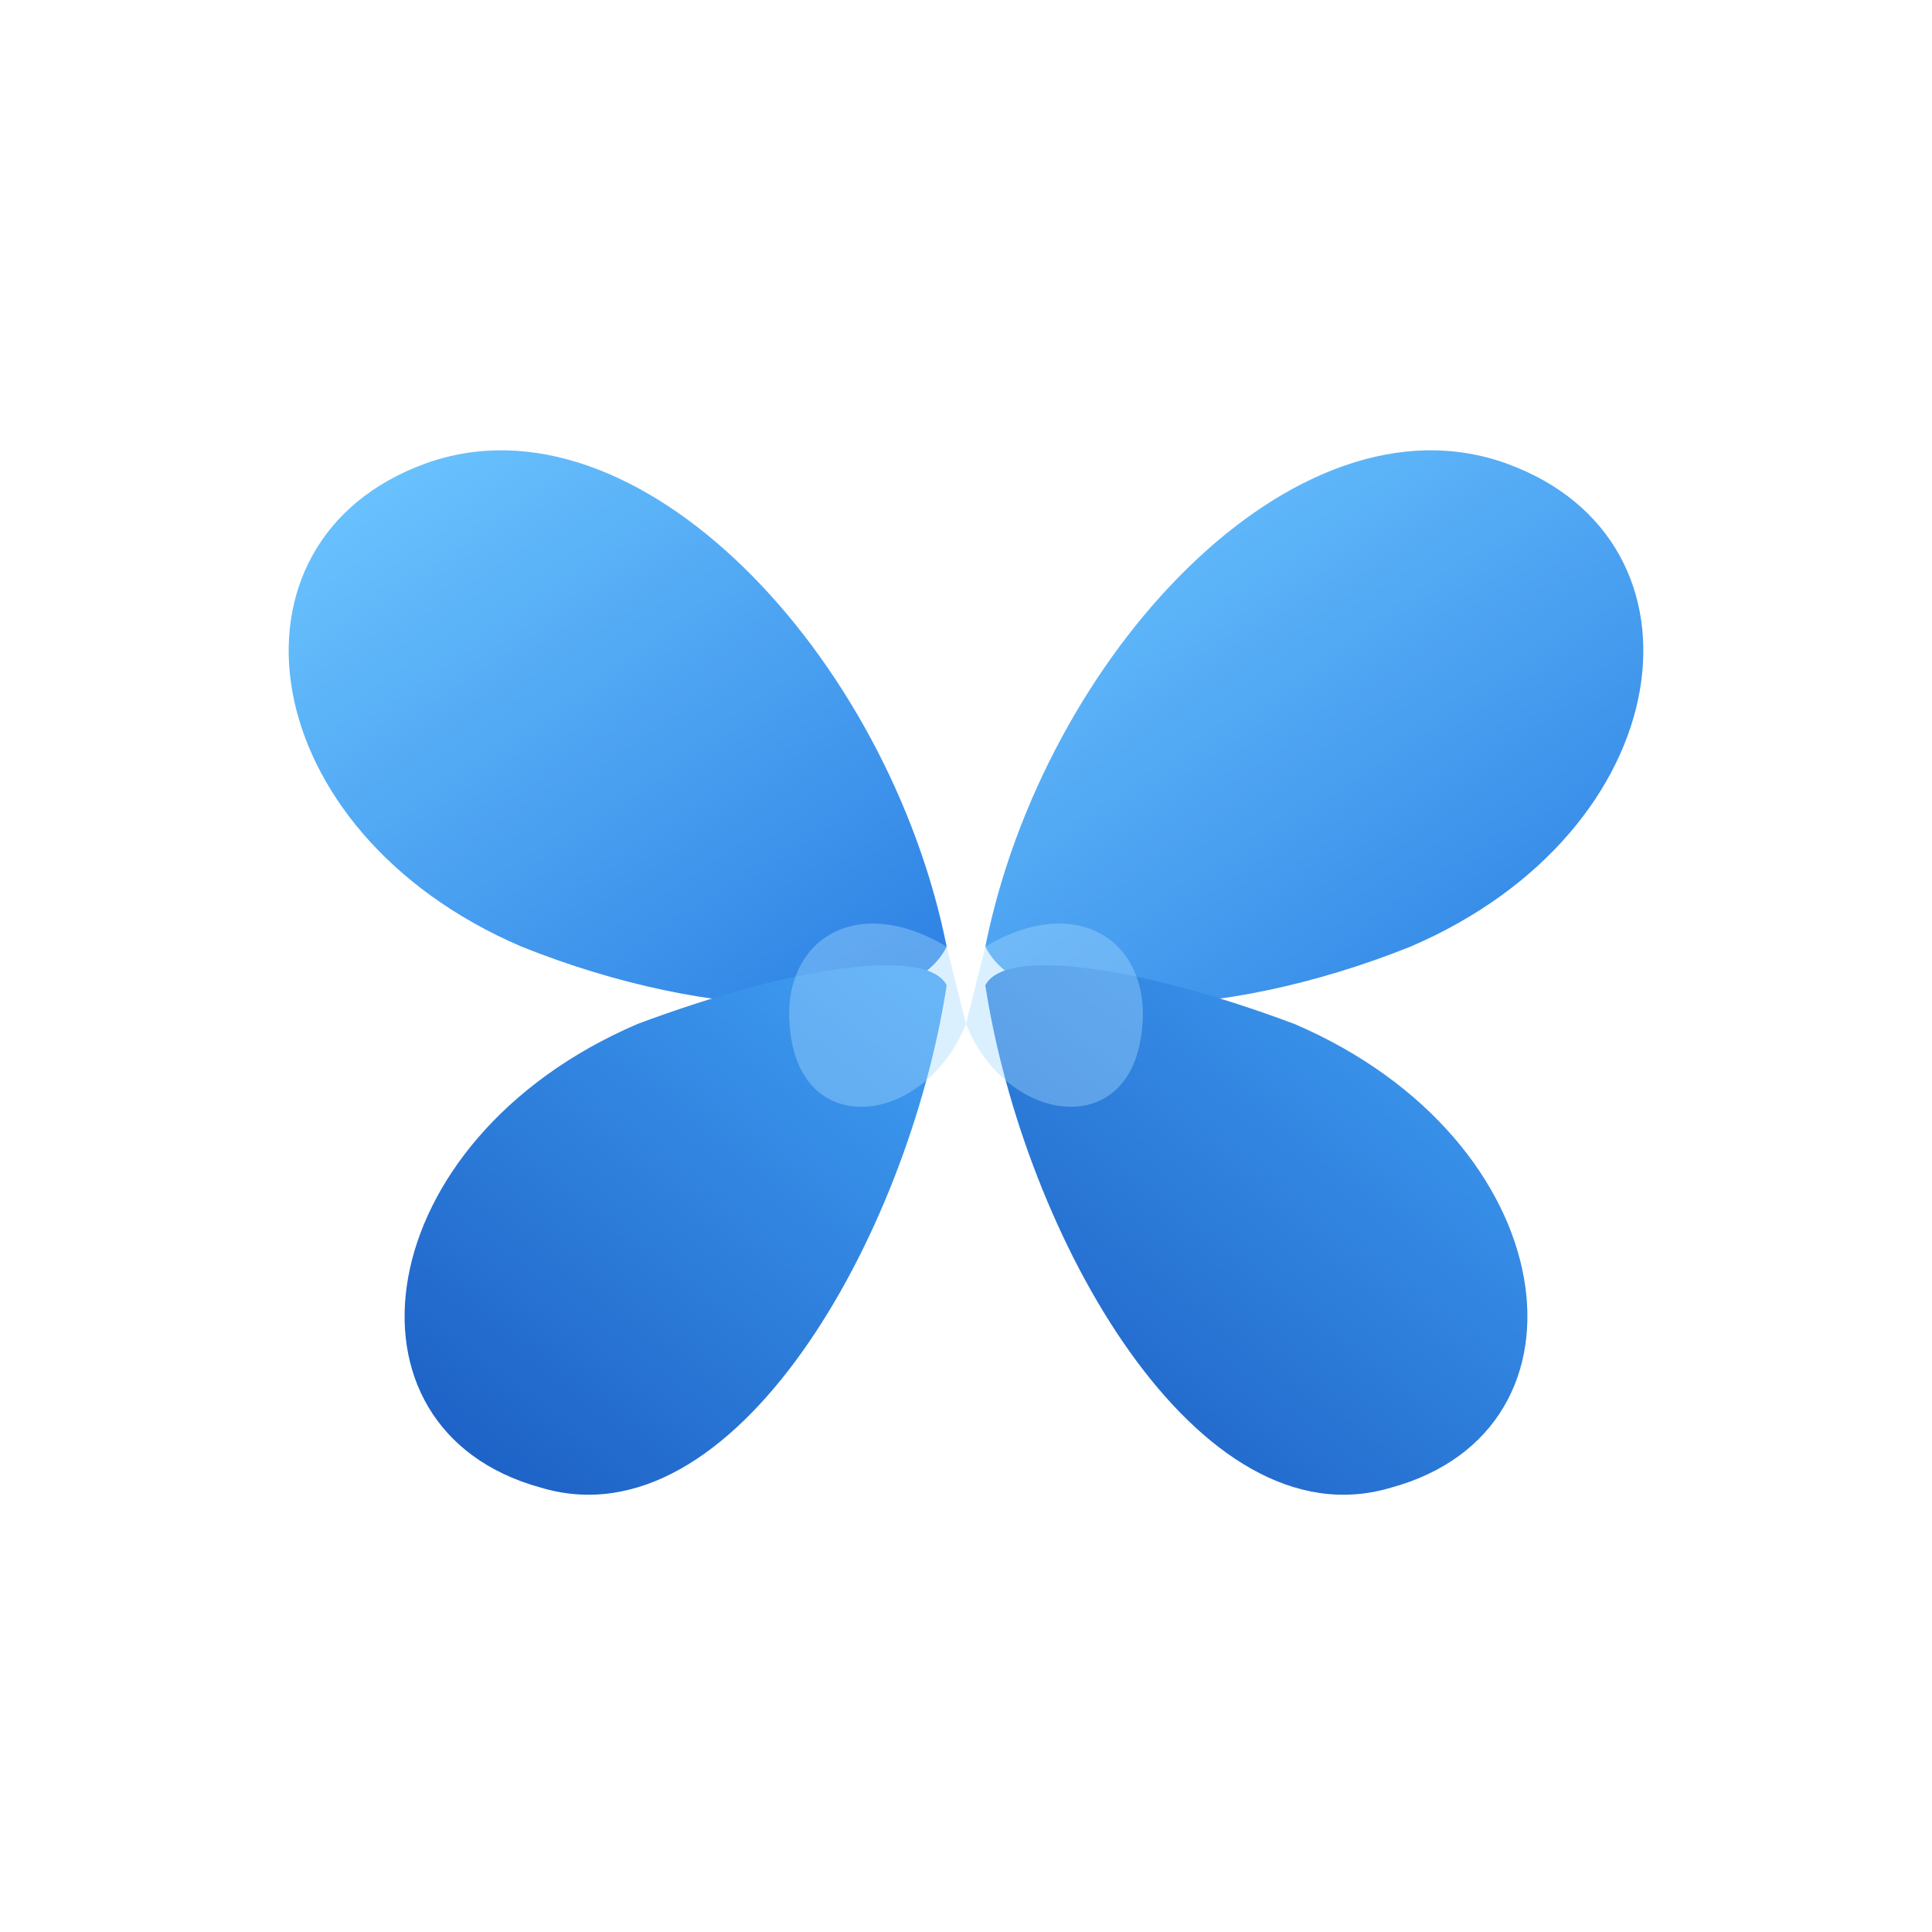
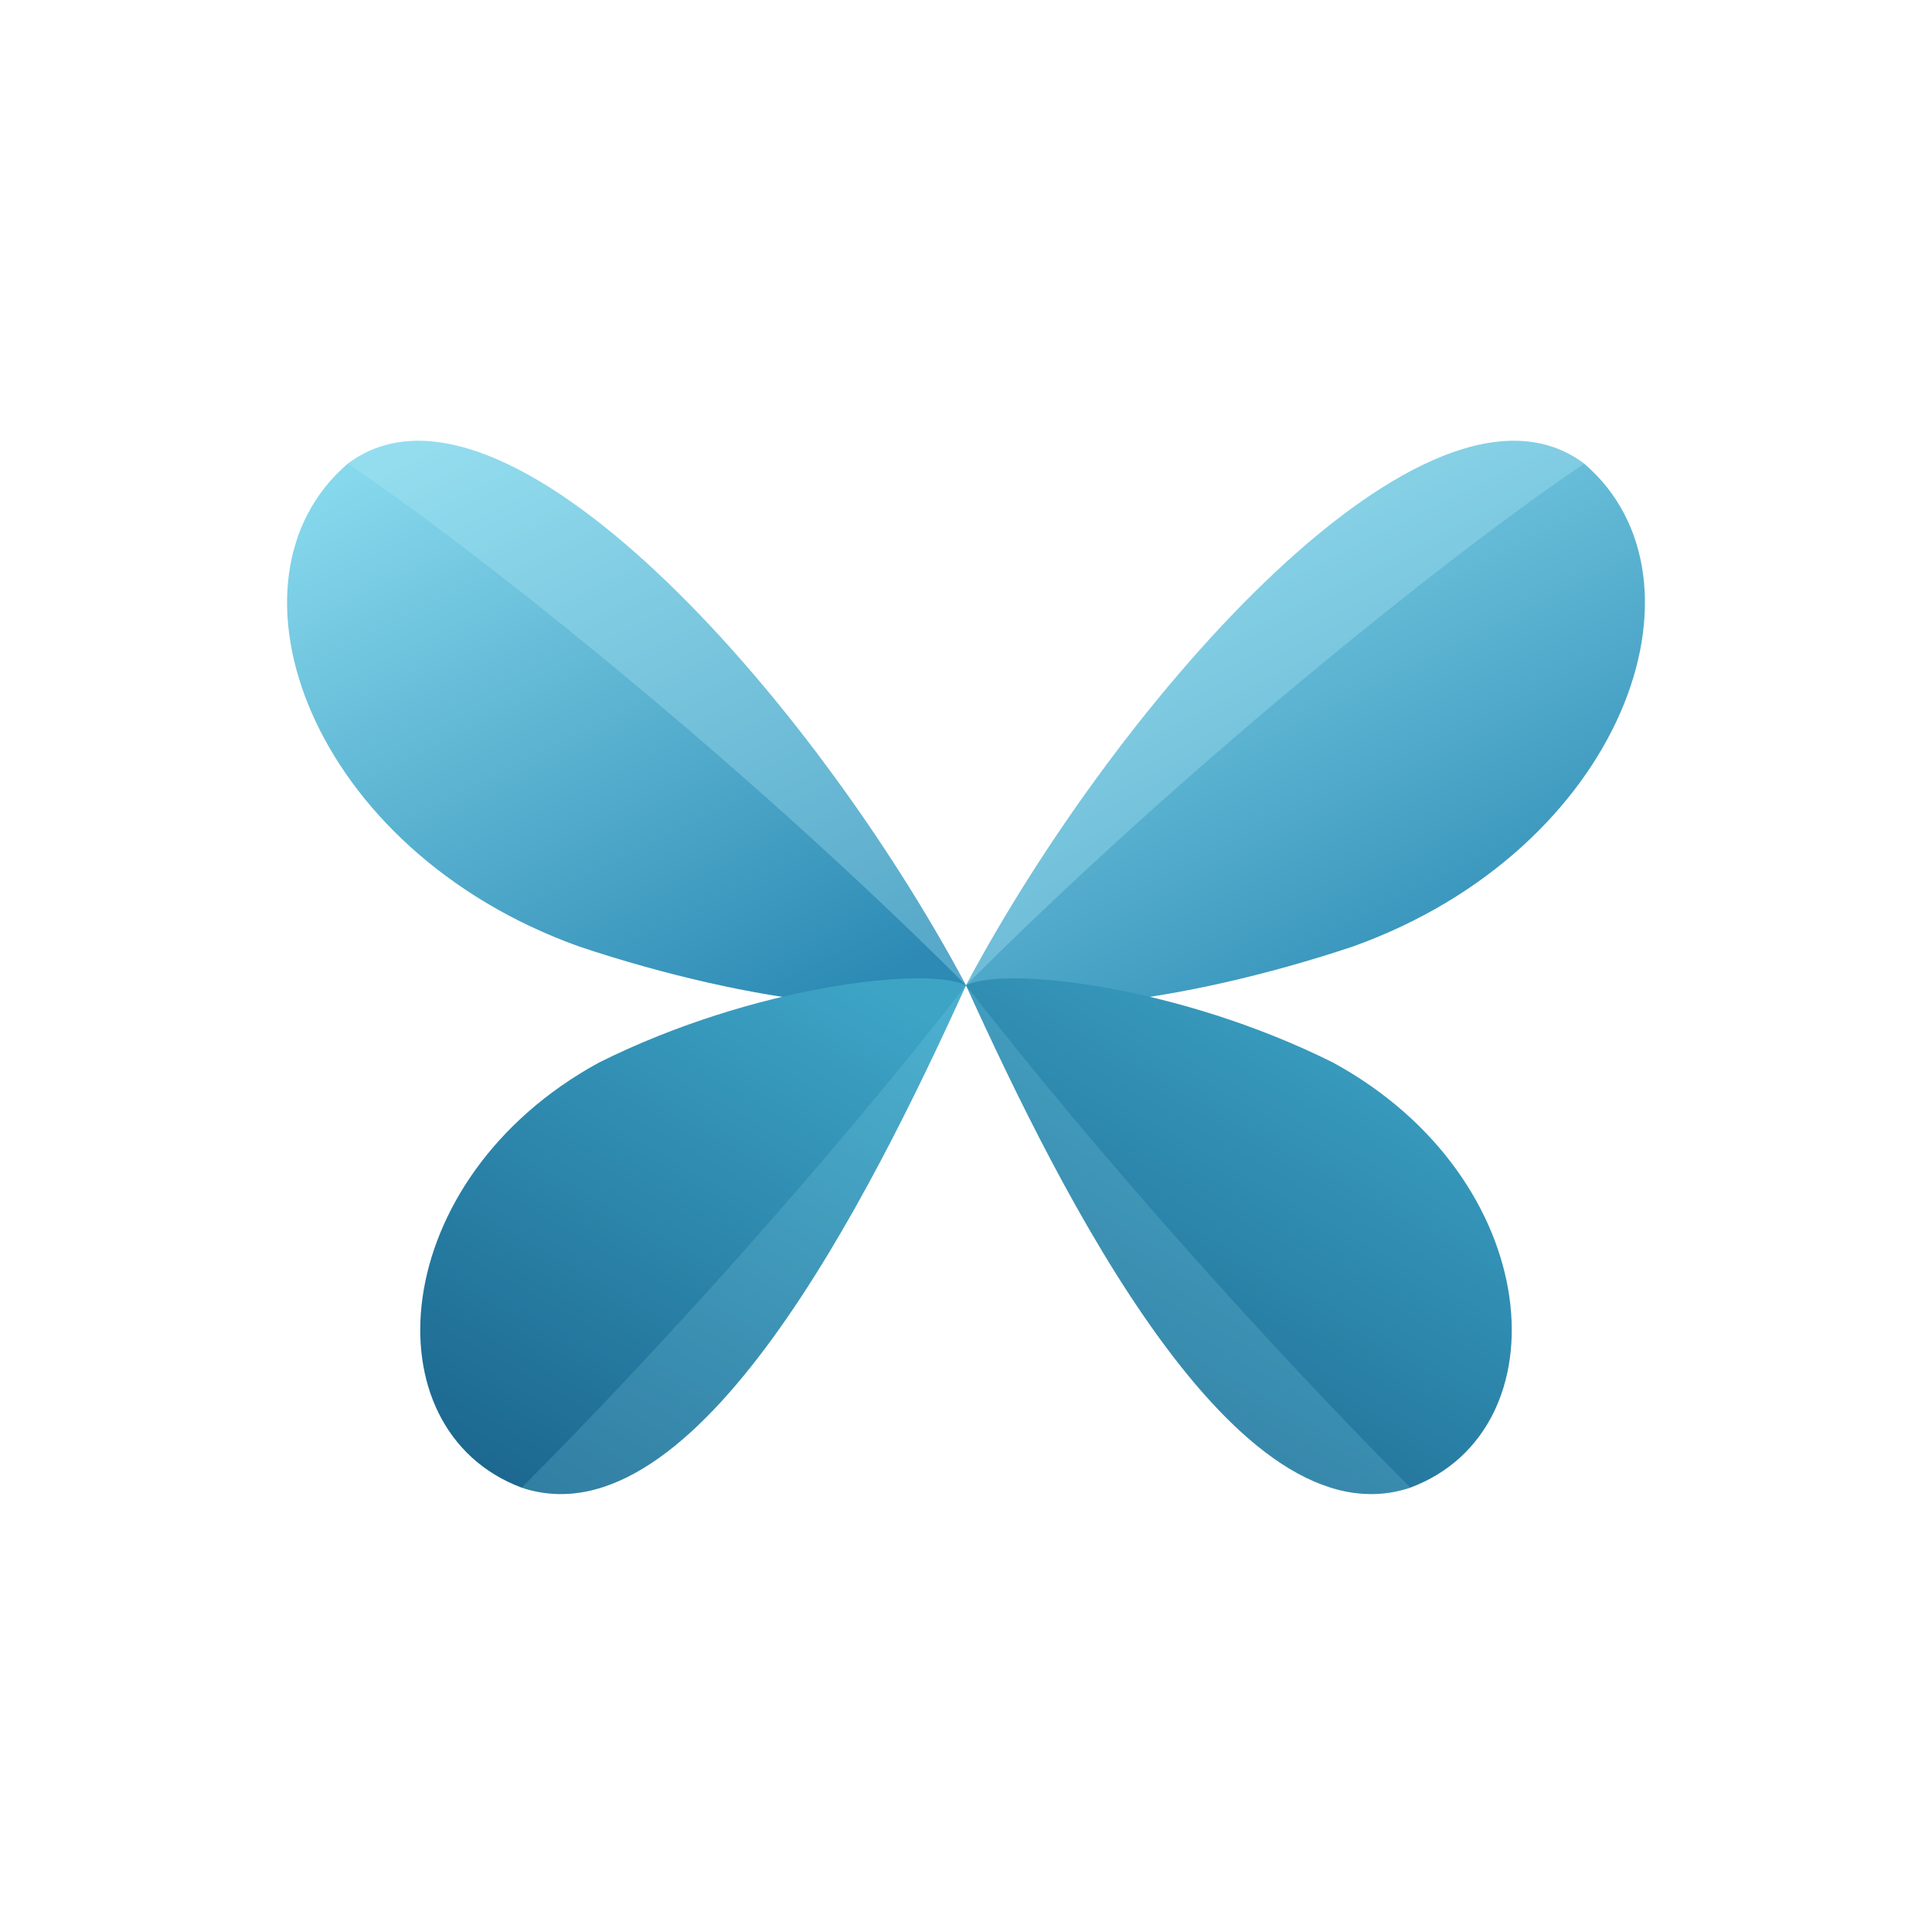
<svg xmlns="http://www.w3.org/2000/svg" viewBox="0 0 100 100">
  <defs>
-     <linearGradient id="gTop" x1="0.1" y1="0" x2="0.9" y2="1">
-       <stop offset="0%" stop-color="#6CC5FF" />
-       <stop offset="100%" stop-color="#2E82E4" />
+     <linearGradient id="tTop" x1="0.2" y1="0" x2="0.8" y2="1">
+       <stop offset="0%" stop-color="#86D8EC" />
+       <stop offset="100%" stop-color="#2C8AB4" />
    </linearGradient>
-     <linearGradient id="gBot" x1="0.1" y1="1" x2="0.9" y2="0">
-       <stop offset="0%" stop-color="#1C5FC4" />
-       <stop offset="100%" stop-color="#3F9DF2" />
+     <linearGradient id="tBot" x1="0.2" y1="1" x2="0.8" y2="0">
+       <stop offset="0%" stop-color="#1C6890" />
+       <stop offset="100%" stop-color="#3DA4C6" />
    </linearGradient>
  </defs>
  <g>
-     <path d="M49 49 C46 34 33 20 22 24 C11 28 13 43 27 49 C37 53 47 53 49 49 Z" fill="url(#gTop)" />
-     <path d="M51 49 C54 34 67 20 78 24 C89 28 87 43 73 49 C63 53 53 53 51 49 Z" fill="url(#gTop)" />
-     <path d="M49 51 C47 64 38 80 28 77 C17 74 19 59 33 53 C41 50 48 49 49 51 Z" fill="url(#gBot)" />
-     <path d="M51 51 C53 64 62 80 72 77 C83 74 81 59 67 53 C59 50 52 49 51 51 Z" fill="url(#gBot)" />
-     <path d="M49 49 C44 46 40 49 41 54 C42 59 48 58 50 53 Z" fill="#A6D9FF" opacity="0.40" />
-     <path d="M51 49 C56 46 60 49 59 54 C58 59 52 58 50 53 Z" fill="#A6D9FF" opacity="0.40" />
+     <path d="M50 51 C42 36 26 18 18 24 C11 30 16 44 30 49 C39 52 48 53 50 51 Z" fill="url(#tTop)" />
+     <path d="M50 51 C58 36 74 18 82 24 C89 30 84 44 70 49 C61 52 52 53 50 51 Z" fill="url(#tTop)" />
+     <path d="M50 51 C45 62 36 80 27 77 C19 74 20 61 31 55 C39 51 48 50 50 51 Z" fill="url(#tBot)" />
+     <path d="M50 51 C55 62 64 80 73 77 C81 74 80 61 69 55 C61 51 52 50 50 51 Z" fill="url(#tBot)" />
+     <path d="M50 51 C42 36 26 18 18 24 C24 28 38 39 50 51 Z" fill="#B4EAF6" opacity="0.32" />
+     <path d="M50 51 C58 36 74 18 82 24 C76 28 62 39 50 51 Z" fill="#B4EAF6" opacity="0.32" />
+     <path d="M50 51 C45 62 36 80 27 77 C34 70 43 60 50 51 Z" fill="#86D8EC" opacity="0.20" />
+     <path d="M50 51 C55 62 64 80 73 77 C66 70 57 60 50 51 Z" fill="#86D8EC" opacity="0.20" />
  </g>
</svg>
